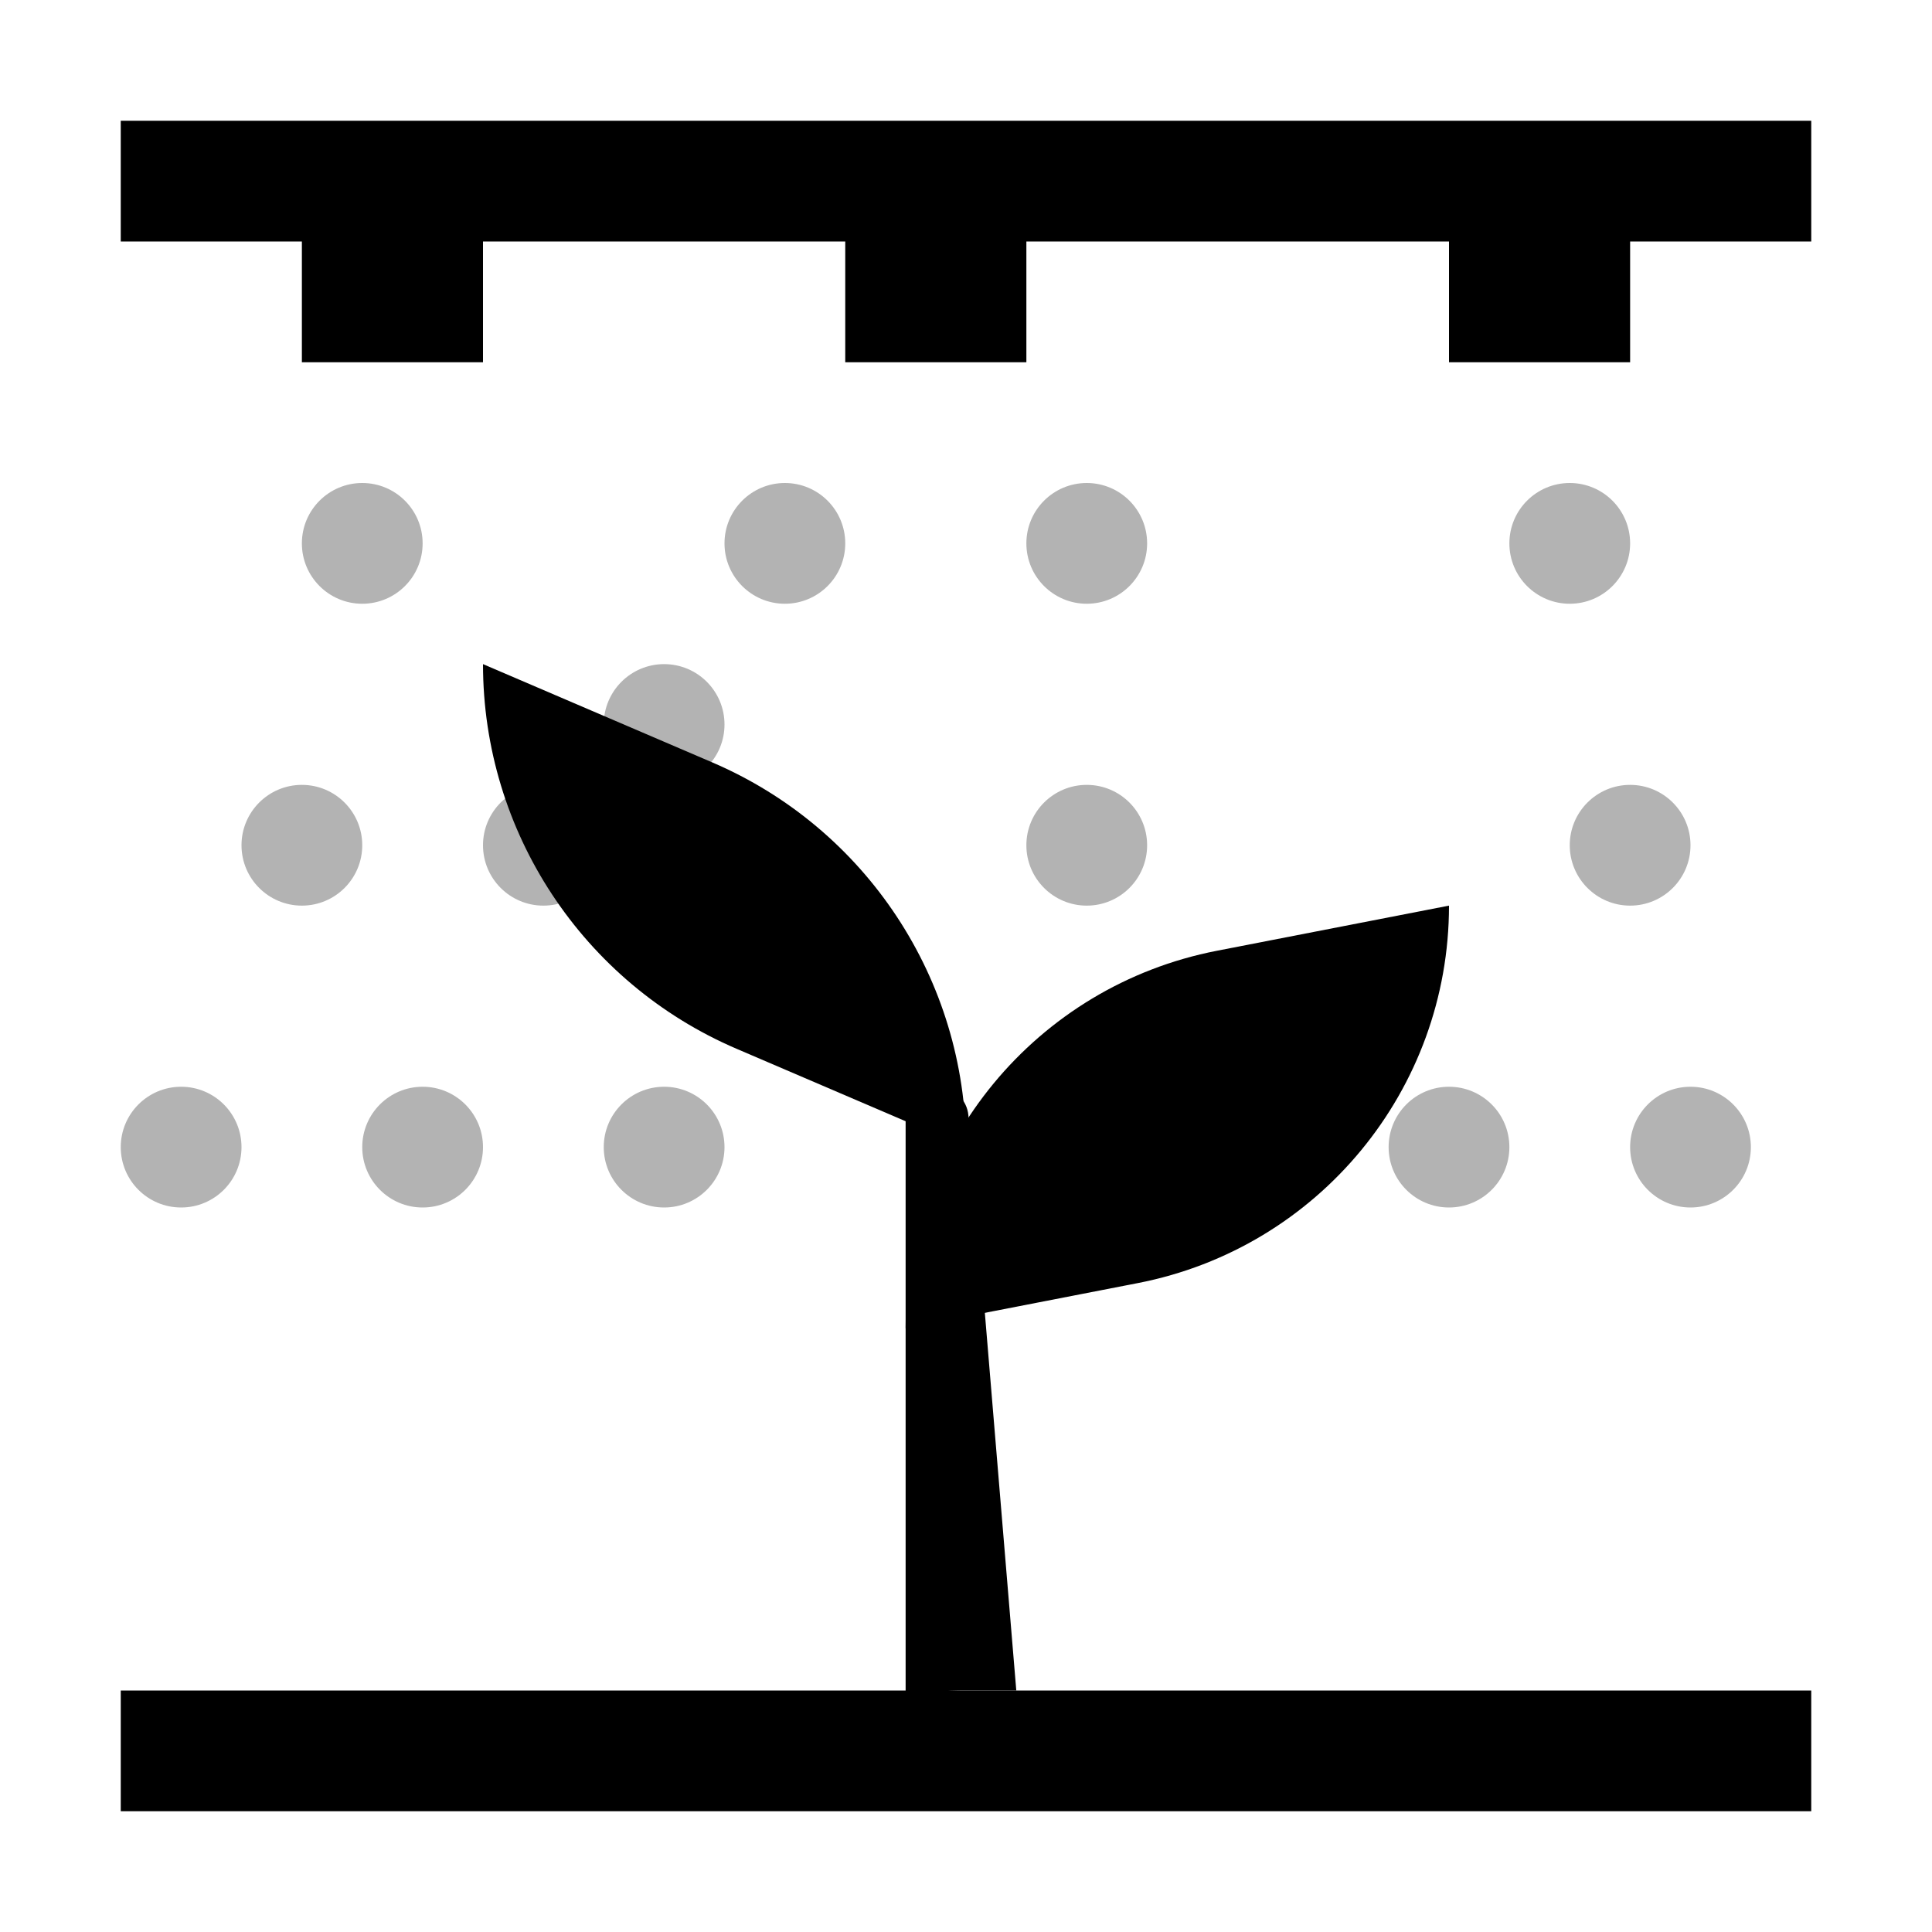
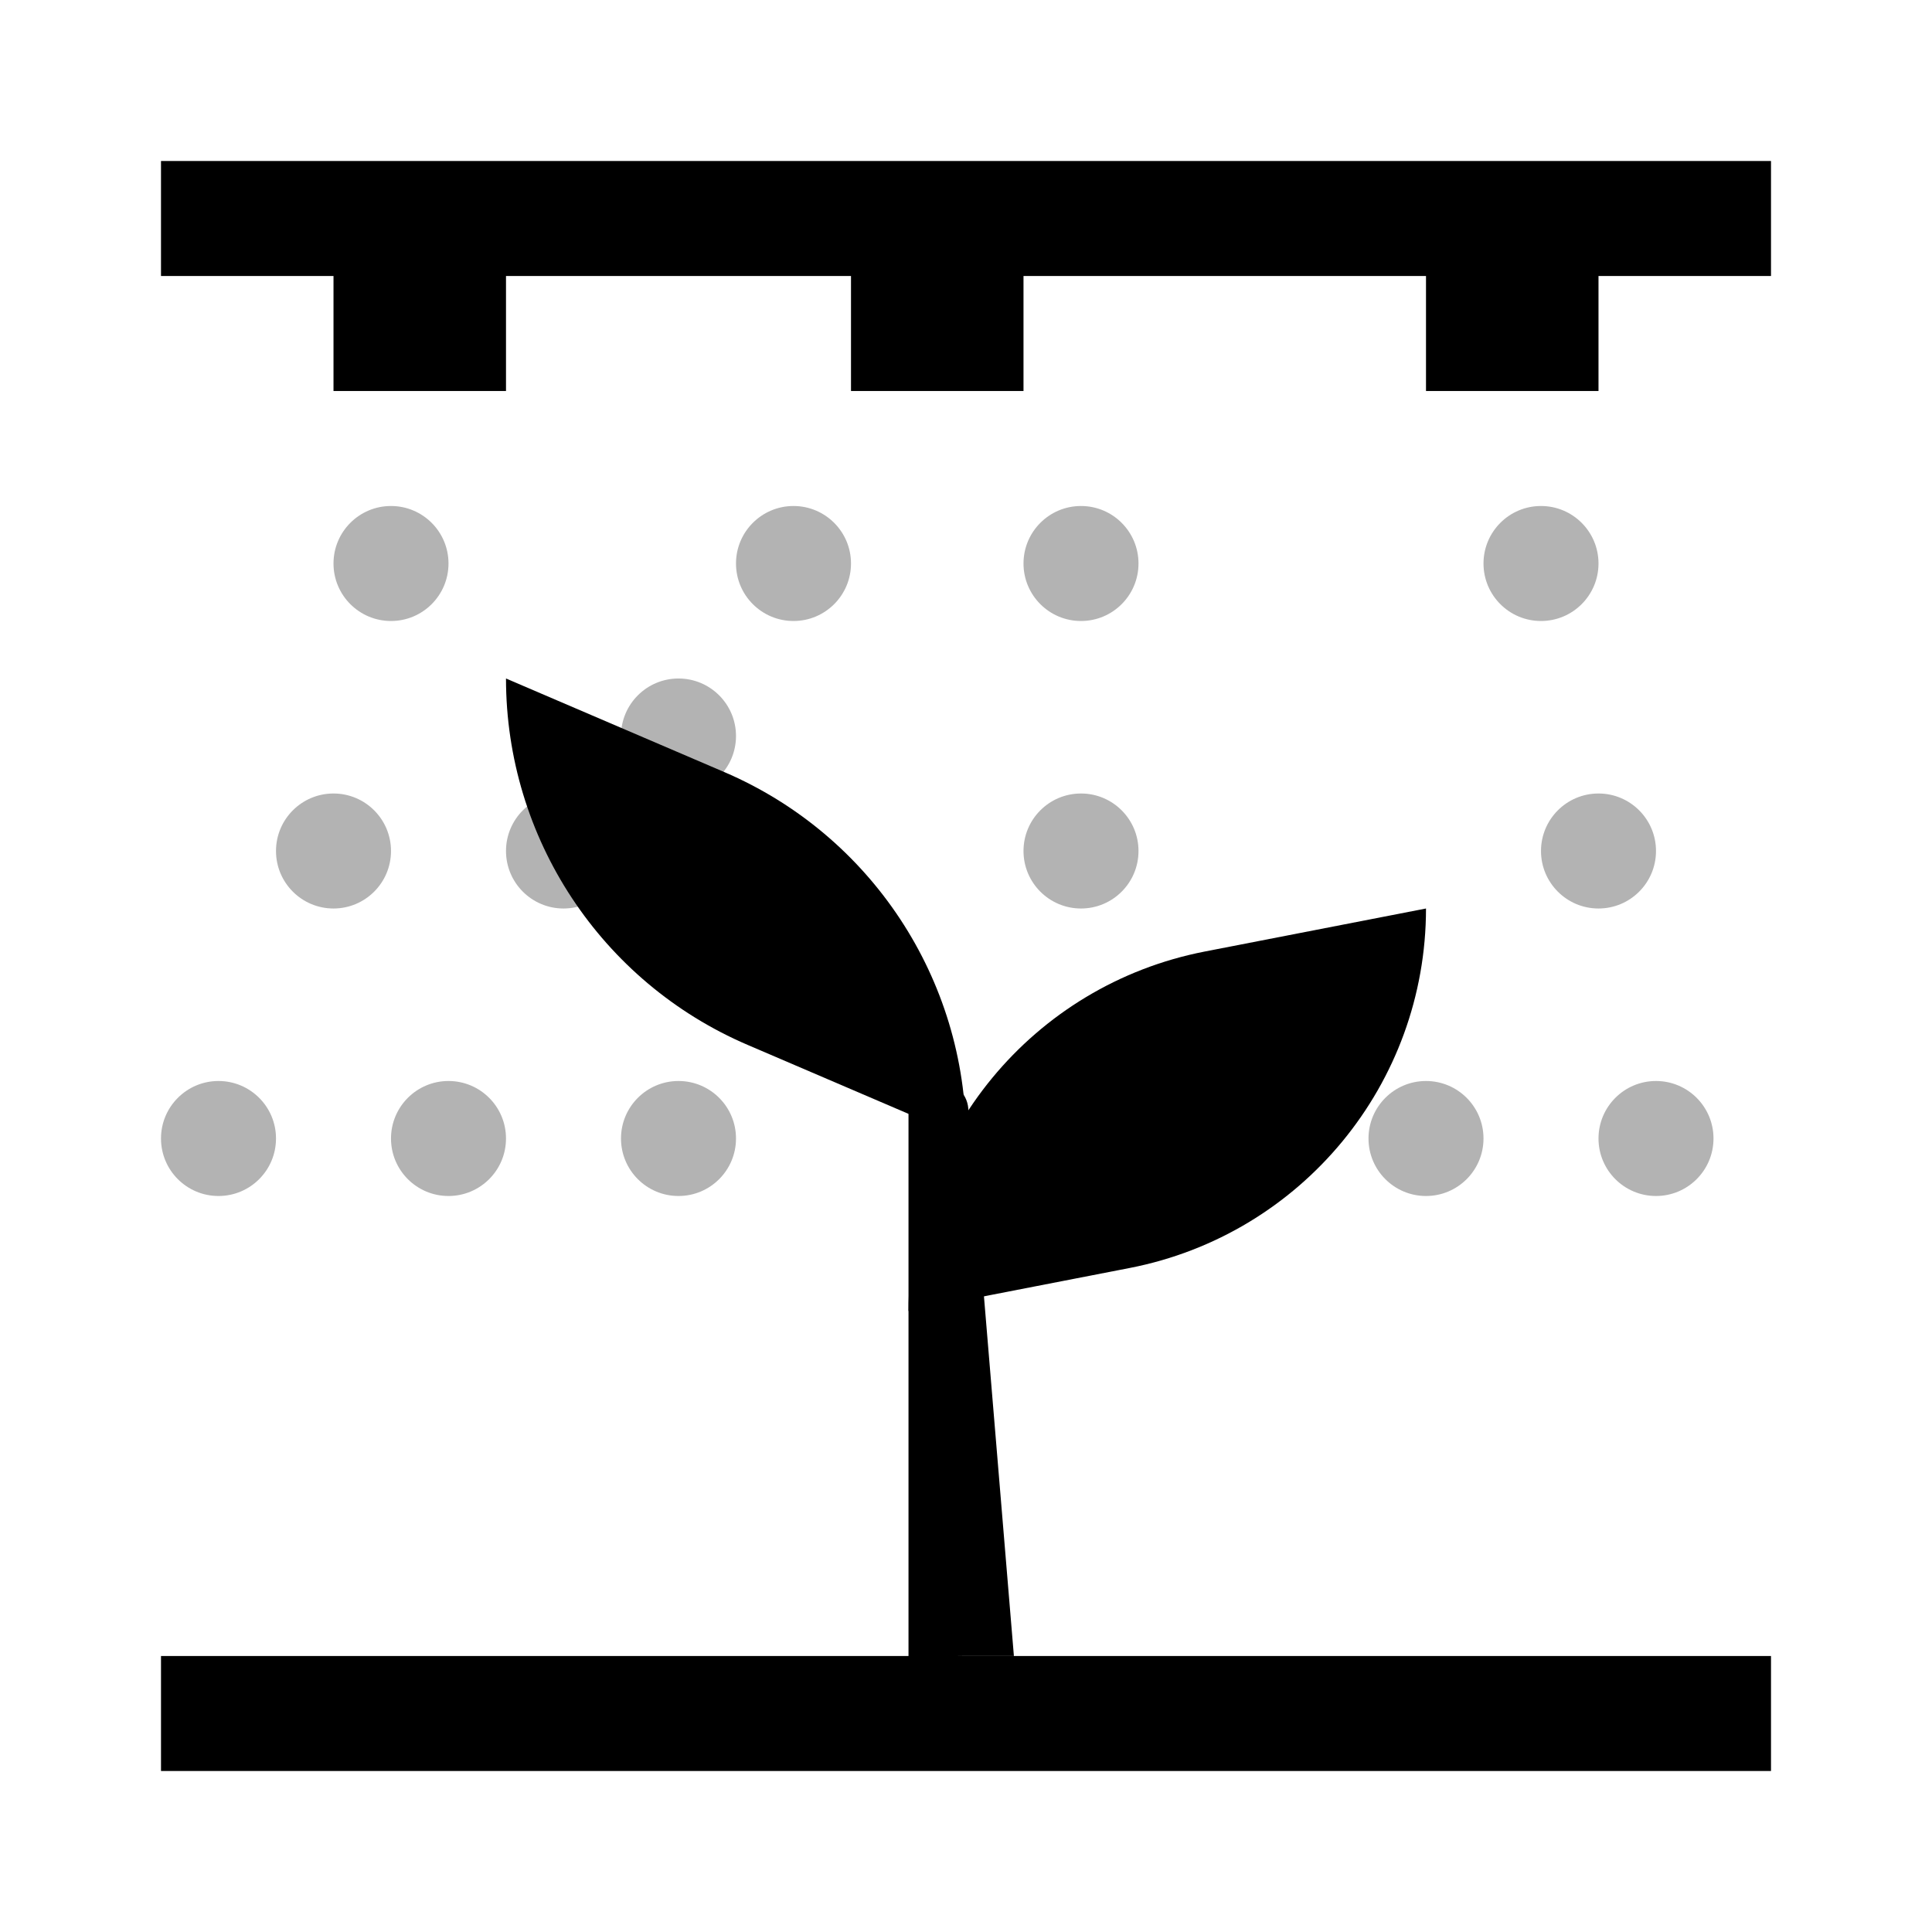
- <svg xmlns="http://www.w3.org/2000/svg" width="32" height="32" fill="none" viewBox="0 0 32 32">
+ <svg xmlns="http://www.w3.org/2000/svg" width="33.6" height="33.6" fill="none" viewBox="-0.8 -0.8 33.6 33.6">
  <circle cx="18" cy="9" r="1" fill="currentColor" fill-opacity=".3" />
  <circle cx="13" cy="9" r="1" fill="currentColor" fill-opacity=".3" />
  <circle cx="11" cy="12" r="1" fill="currentColor" fill-opacity=".3" />
  <circle cx="18" cy="14" r="1" fill="currentColor" fill-opacity=".3" />
  <circle cx="6" cy="9" r="1" fill="currentColor" fill-opacity=".3" />
  <circle cx="5" cy="14" r="1" fill="currentColor" fill-opacity=".3" />
  <circle cx="3" cy="19" r="1" fill="currentColor" fill-opacity=".3" />
  <circle cx="7" cy="19" r="1" fill="currentColor" fill-opacity=".3" />
  <circle cx="11" cy="19" r="1" fill="currentColor" fill-opacity=".3" />
  <circle cx="28" cy="19" r="1" fill="currentColor" fill-opacity=".3" />
  <circle cx="24" cy="19" r="1" fill="currentColor" fill-opacity=".3" />
  <circle cx="9" cy="14" r="1" fill="currentColor" fill-opacity=".3" />
  <circle cx="26" cy="9" r="1" fill="currentColor" fill-opacity=".3" />
  <circle cx="27" cy="14" r="1" fill="currentColor" fill-opacity=".3" />
  <path fill="currentColor" d="M2 2h28v2H2zm3 2h3v2H5zm9 0h3v2h-3zm10 0h3v2h-3z" />
  <path fill="currentColor" fill-rule="evenodd" d="M15.521 18a.521.521 0 0 0-.521.521v9.55A7.1 7.1 0 0 1 16 28h.833l-.793-9.523a.521.521 0 0 0-.519-.477" clip-rule="evenodd" />
  <path fill="currentColor" d="m24 15-3.846.748C17.161 16.33 15 18.951 15 22l3.846-.748C21.839 20.67 24 18.049 24 15" />
  <path fill="currentColor" d="m8 11 3.798 1.628C14.347 13.72 16 16.227 16 19l-3.798-1.628C9.653 16.28 8 13.773 8 11M2 28h28v2H2z" />
</svg>
